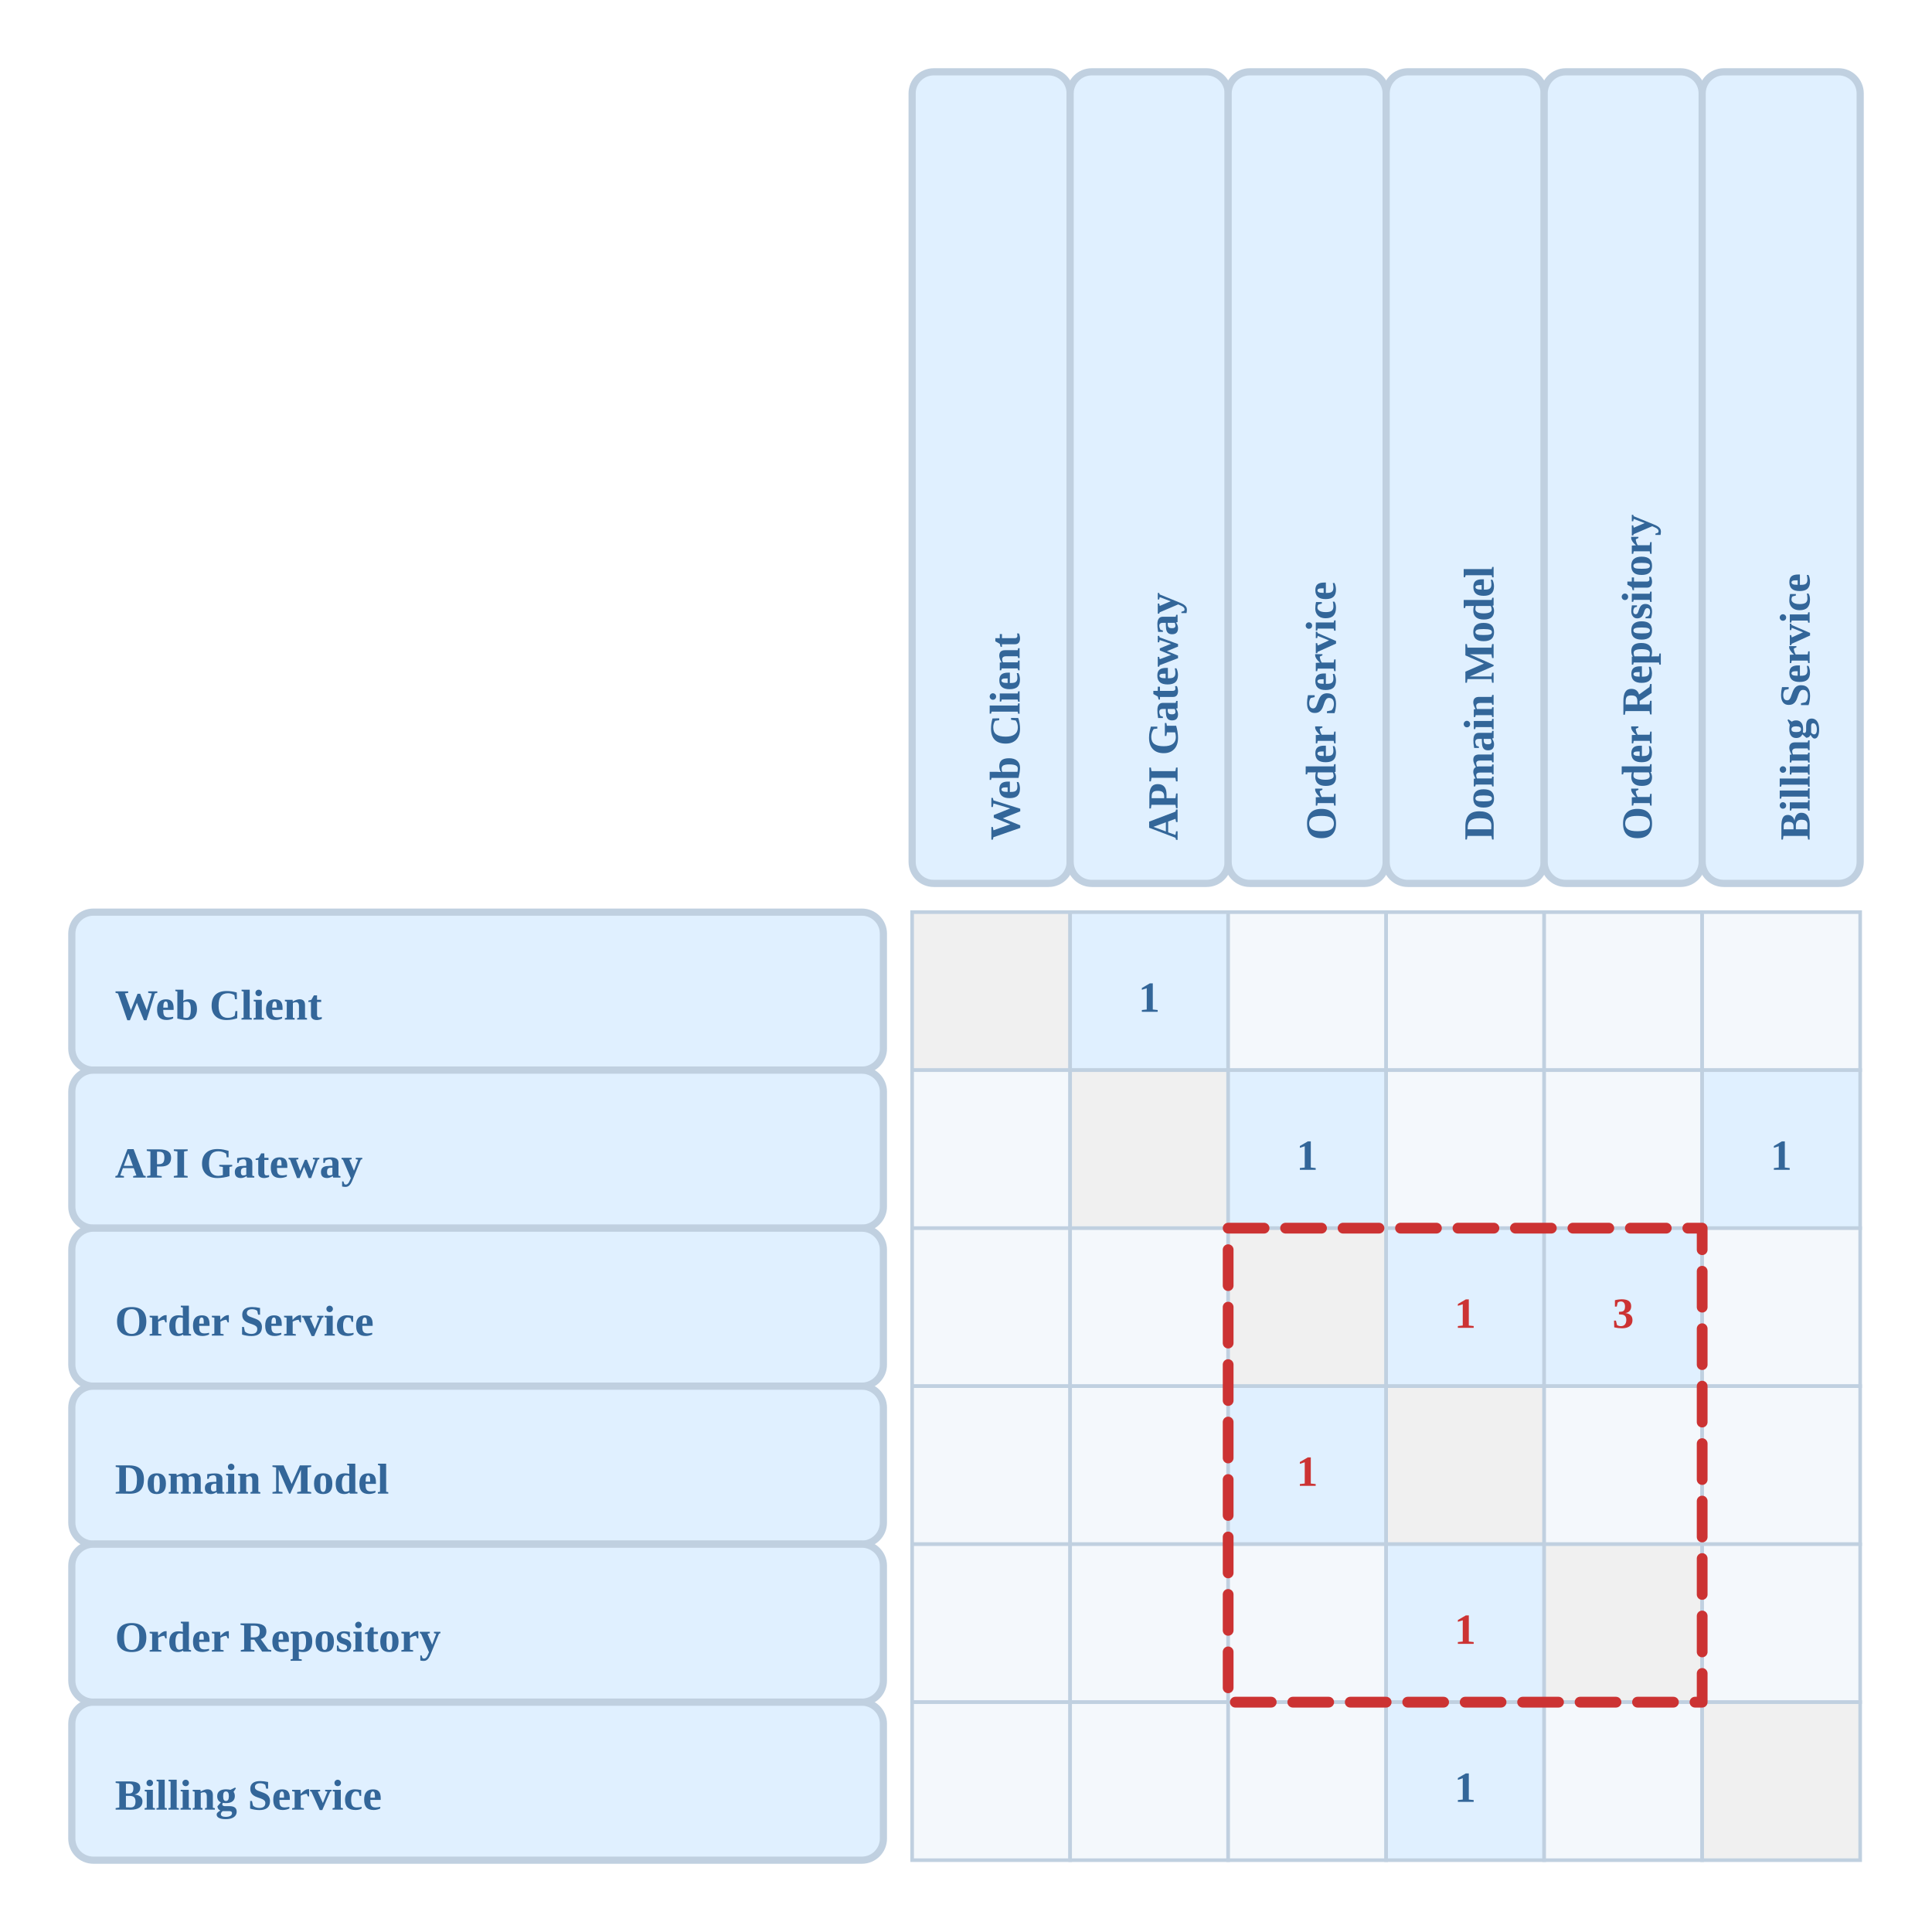
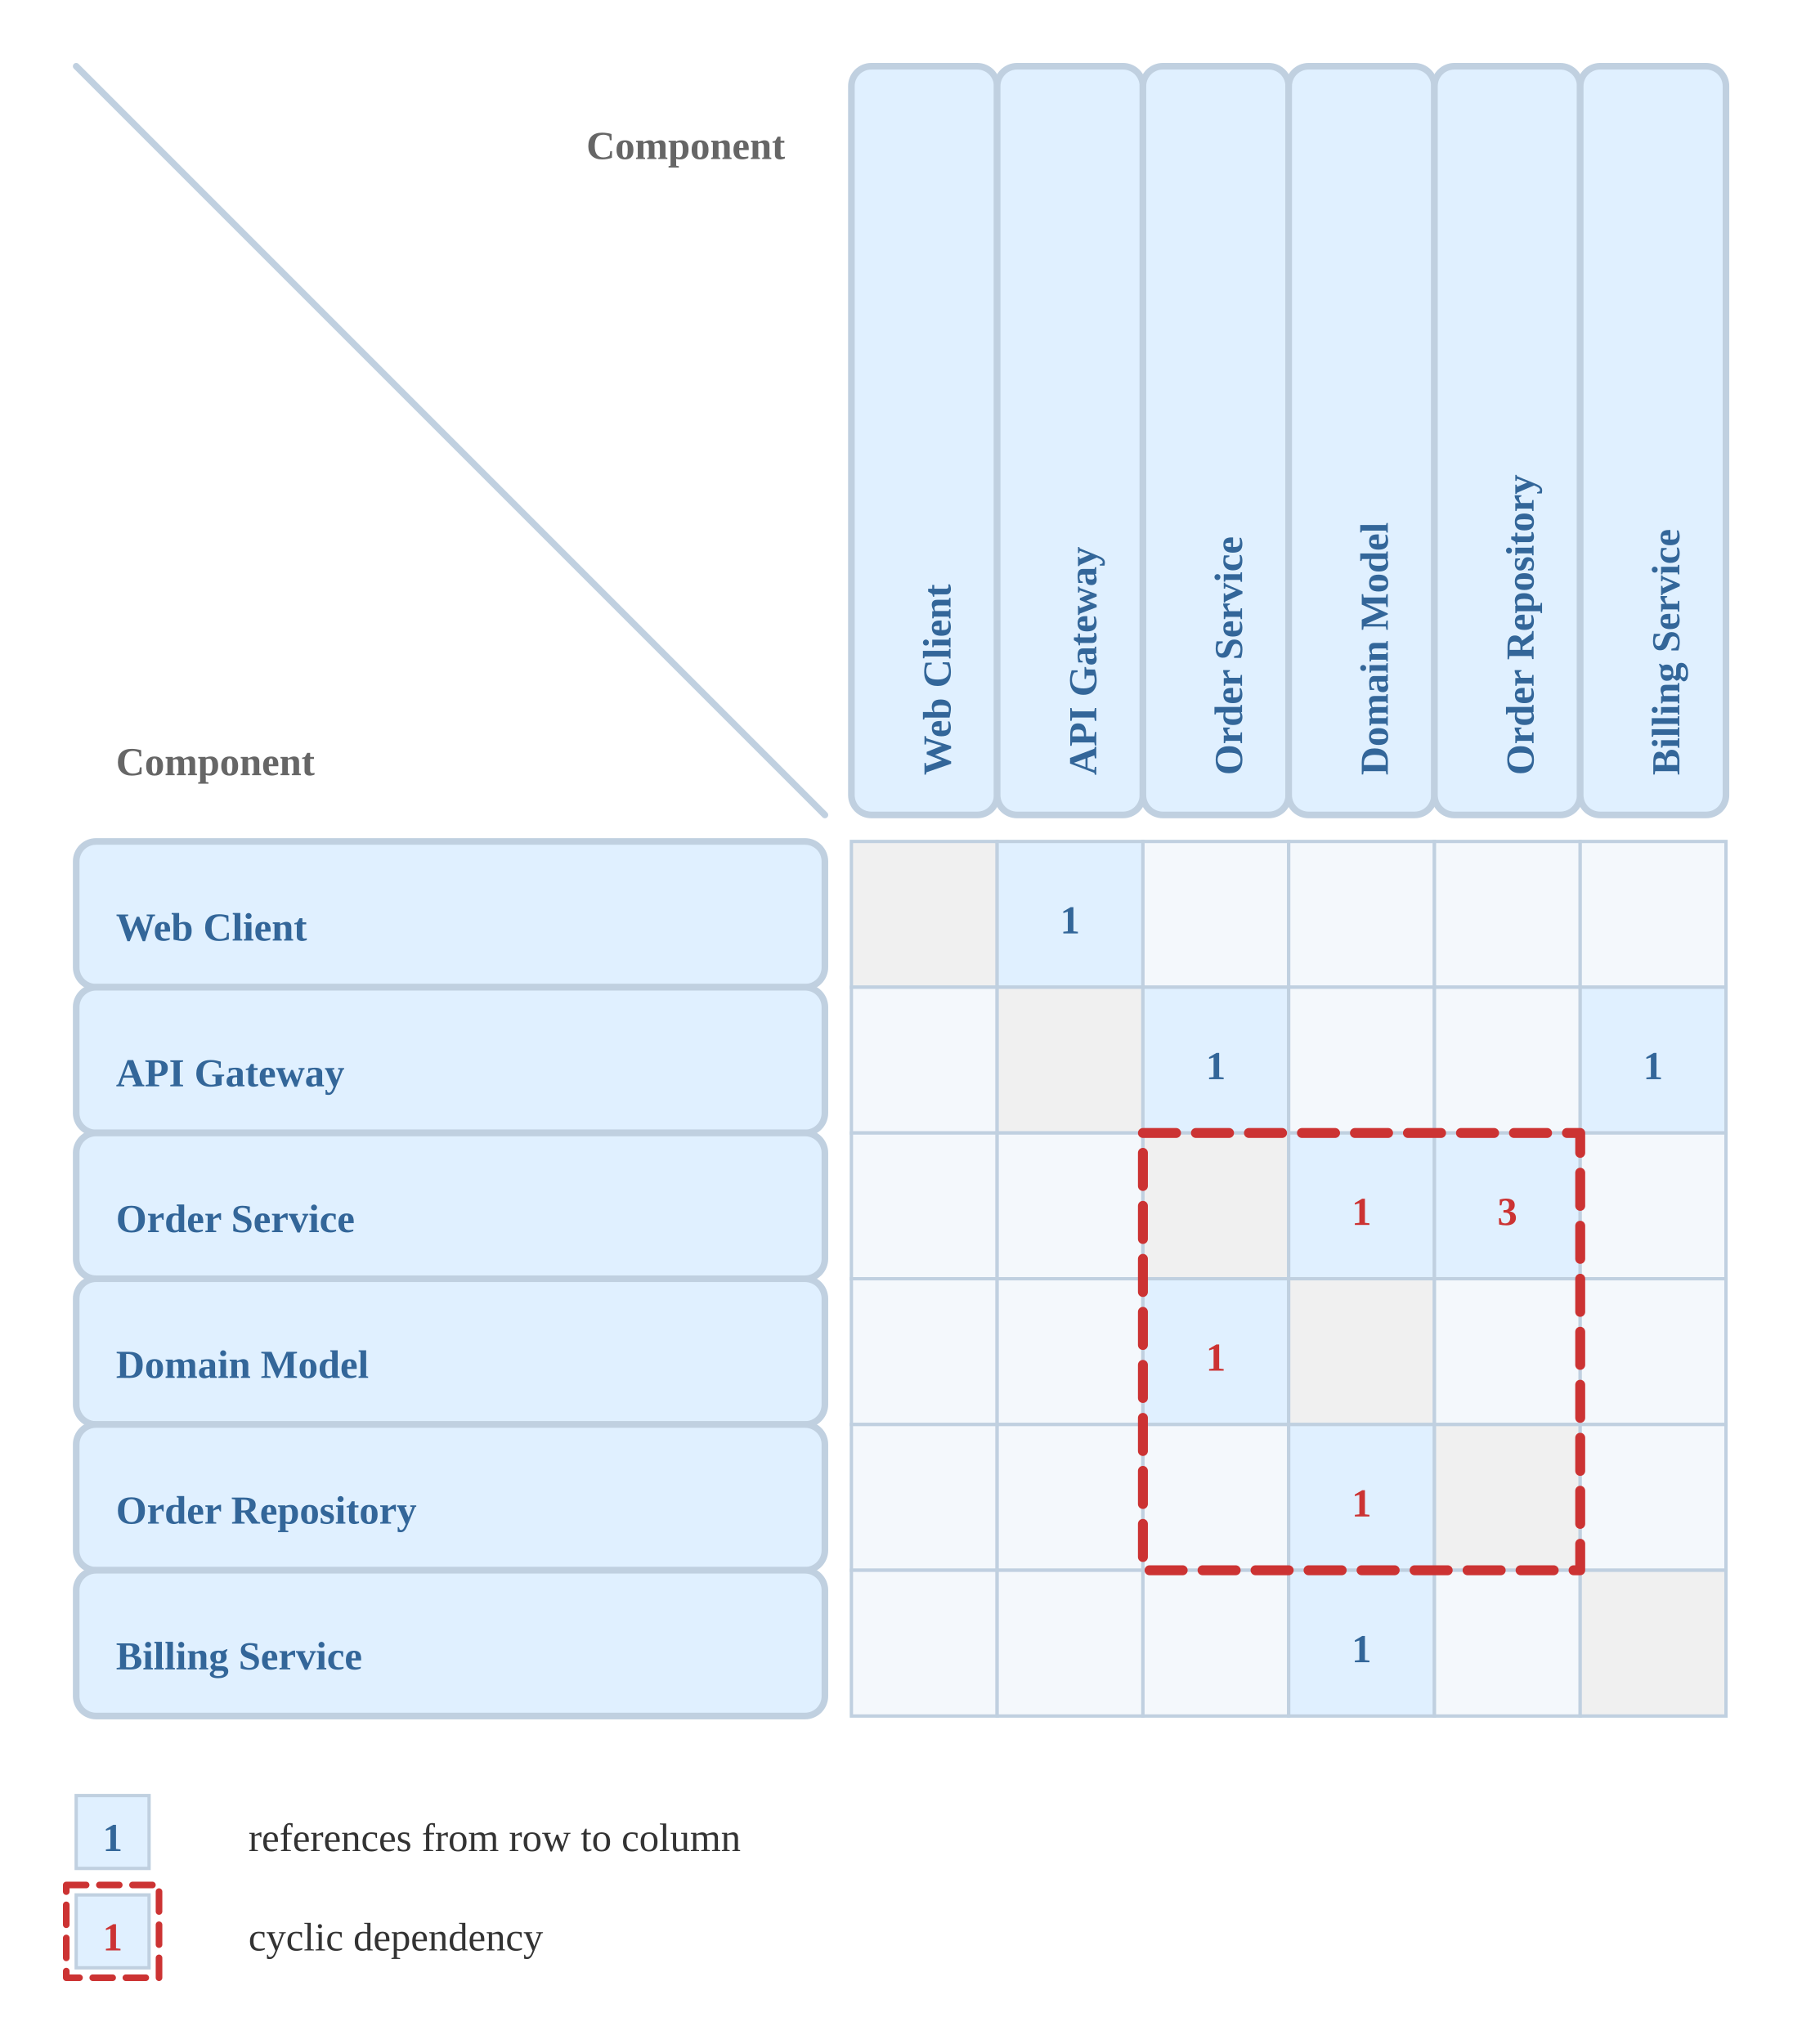
- <svg xmlns="http://www.w3.org/2000/svg" viewBox="20 20 538 538" width="538" height="538">
+ <svg xmlns="http://www.w3.org/2000/svg" viewBox="17 20 541 617" width="541" height="617">
  <defs>
    <style>
.gradia-3167da4d { fill: none; stroke: var(--gradia-color-edge-line, #999999); stroke-width: 3 }
.gradia-6c7500cd { fill: var(--gradia-color-edge-line, #999999) }
.gradia-613ab0f0 { fill: var(--gradia-color-node-regular-box, #e0f0ff); stroke: var(--gradia-color-node-regular-border, #c0d0e0); stroke-width: 2 }
.gradia-8f91fa3b { font-family: var(--gradia-font-family, 'Helvetica'), ui-sans-serif, -apple-system, Helvetica, Arial, sans-serif; font-size: var(--gradia-size-font-prop, 22px); font-weight: 600; fill: var(--gradia-color-node-regular-name, #336699) }
+ .gradia-bf100c36 { fill: none; stroke: var(--gradia-color-group-border, #c0d0e0); stroke-width: 2; stroke-linecap: round; stroke-linejoin: round }
+ .gradia-5f52a16d { font-family: var(--gradia-font-family, 'Helvetica'), ui-sans-serif, -apple-system, Helvetica, Arial, sans-serif; font-size: var(--gradia-size-font-type, 16px); font-weight: 600; fill: var(--gradia-color-container-name, #666666) }
+ .gradia-25a733d0 { font-family: var(--gradia-font-family, 'Helvetica'), ui-sans-serif, -apple-system, Helvetica, Arial, sans-serif; font-size: var(--gradia-size-font-type, 16px); font-weight: 600; text-anchor: end; fill: var(--gradia-color-container-name, #666666) }
.gradia-41dfb3e3 { fill: var(--gradia-color-node-ghost-box, #f0f0f0); stroke: var(--gradia-color-group-border, #c0d0e0); stroke-width: 1 }
.gradia-63bd54c1 { fill: var(--gradia-color-node-regular-box, #e0f0ff); stroke: var(--gradia-color-group-border, #c0d0e0); stroke-width: 1 }
.gradia-2b6fce7b { font-family: var(--gradia-font-family, 'Helvetica'), ui-sans-serif, -apple-system, Helvetica, Arial, sans-serif; font-size: var(--gradia-size-font-type, 16px); font-weight: 600; text-anchor: middle; fill: var(--gradia-color-node-regular-name, #336699) }
.gradia-30482995 { fill: var(--gradia-color-group-box, #f4f8fc); stroke: var(--gradia-color-group-border, #c0d0e0); stroke-width: 1 }
- .gradia-ff53af55 { font-family: var(--gradia-font-family, 'Helvetica'), ui-sans-serif, -apple-system, Helvetica, Arial, sans-serif; font-size: var(--gradia-size-font-type, 16px); font-weight: 600; text-anchor: middle; fill: var(--gradia-color-edge-violation, #cc3333) }
- .gradia-e9f6da97 { fill: none; stroke: var(--gradia-color-edge-violation, #cc3333); stroke-width: 3; stroke-linecap: round; stroke-linejoin: round }
+ .gradia-c900d481 { font-family: var(--gradia-font-family, 'Helvetica'), ui-sans-serif, -apple-system, Helvetica, Arial, sans-serif; font-size: var(--gradia-size-font-type, 16px); font-weight: 600; text-anchor: middle; fill: var(--gradia-color-mark-violation, #cc3333) }
+ .gradia-8f5f281a { fill: none; stroke: var(--gradia-color-mark-violation, #cc3333); stroke-width: 3; stroke-linecap: round; stroke-linejoin: round }
+ .gradia-3858115f { font-family: var(--gradia-font-family, 'Helvetica'), ui-sans-serif, -apple-system, Helvetica, Arial, sans-serif; font-size: var(--gradia-size-font-type, 16px); fill: var(--gradia-color-edge-name, #333333) }
+ .gradia-67ddb258 { fill: none; stroke: var(--gradia-color-mark-violation, #cc3333); stroke-width: 2; stroke-linecap: round; stroke-linejoin: round }
</style>
-     <marker id="gradia-a100e030b77f-arrow" viewBox="0 0 10 10" refX="9" refY="5" markerWidth="21" markerHeight="21" markerUnits="userSpaceOnUse" orient="auto-start-reverse">
+     <marker id="gradia-73435810fdc3-arrow" viewBox="0 0 10 10" refX="9" refY="5" markerWidth="21" markerHeight="21" markerUnits="userSpaceOnUse" orient="auto-start-reverse">
      <path d="M 0 1 L 9 5 L 0 9 z" class="gradia-6c7500cd" />
    </marker>
  </defs>
  <rect x="274" y="40" width="44" height="226" rx="6" class="gradia-613ab0f0" />
  <text x="303.92" y="254" transform="rotate(-90 303.92 254)" class="gradia-8f91fa3b">Web Client</text>
  <rect x="318" y="40" width="44" height="226" rx="6" class="gradia-613ab0f0" />
  <text x="347.92" y="254" transform="rotate(-90 347.92 254)" class="gradia-8f91fa3b">API Gateway</text>
  <rect x="362" y="40" width="44" height="226" rx="6" class="gradia-613ab0f0" />
  <text x="391.92" y="254" transform="rotate(-90 391.92 254)" class="gradia-8f91fa3b">Order Service</text>
  <rect x="406" y="40" width="44" height="226" rx="6" class="gradia-613ab0f0" />
  <text x="435.92" y="254" transform="rotate(-90 435.92 254)" class="gradia-8f91fa3b">Domain Model</text>
  <rect x="450" y="40" width="44" height="226" rx="6" class="gradia-613ab0f0" />
  <text x="479.92" y="254" transform="rotate(-90 479.92 254)" class="gradia-8f91fa3b">Order Repository</text>
  <rect x="494" y="40" width="44" height="226" rx="6" class="gradia-613ab0f0" />
  <text x="523.92" y="254" transform="rotate(-90 523.92 254)" class="gradia-8f91fa3b">Billing Service</text>
  <rect x="40" y="274" width="226" height="44" rx="6" class="gradia-613ab0f0" />
  <text x="52" y="303.92" class="gradia-8f91fa3b">Web Client</text>
  <rect x="40" y="318" width="226" height="44" rx="6" class="gradia-613ab0f0" />
  <text x="52" y="347.92" class="gradia-8f91fa3b">API Gateway</text>
  <rect x="40" y="362" width="226" height="44" rx="6" class="gradia-613ab0f0" />
  <text x="52" y="391.92" class="gradia-8f91fa3b">Order Service</text>
  <rect x="40" y="406" width="226" height="44" rx="6" class="gradia-613ab0f0" />
  <text x="52" y="435.92" class="gradia-8f91fa3b">Domain Model</text>
  <rect x="40" y="450" width="226" height="44" rx="6" class="gradia-613ab0f0" />
  <text x="52" y="479.92" class="gradia-8f91fa3b">Order Repository</text>
  <rect x="40" y="494" width="226" height="44" rx="6" class="gradia-613ab0f0" />
  <text x="52" y="523.92" class="gradia-8f91fa3b">Billing Service</text>
+   <path d="M 40 40 l 226 226" class="gradia-bf100c36" />
+   <text x="52" y="254" class="gradia-5f52a16d">Component</text>
+   <text x="254" y="68" class="gradia-25a733d0">Component</text>
  <rect x="274" y="274" width="44" height="44" rx="0" class="gradia-41dfb3e3" />
  <rect x="318" y="274" width="44" height="44" rx="0" class="gradia-63bd54c1" />
  <text x="340" y="301.76" class="gradia-2b6fce7b">1</text>
  <rect x="362" y="274" width="44" height="44" rx="0" class="gradia-30482995" />
  <rect x="406" y="274" width="44" height="44" rx="0" class="gradia-30482995" />
  <rect x="450" y="274" width="44" height="44" rx="0" class="gradia-30482995" />
  <rect x="494" y="274" width="44" height="44" rx="0" class="gradia-30482995" />
  <rect x="274" y="318" width="44" height="44" rx="0" class="gradia-30482995" />
  <rect x="318" y="318" width="44" height="44" rx="0" class="gradia-41dfb3e3" />
  <rect x="362" y="318" width="44" height="44" rx="0" class="gradia-63bd54c1" />
  <text x="384" y="345.76" class="gradia-2b6fce7b">1</text>
  <rect x="406" y="318" width="44" height="44" rx="0" class="gradia-30482995" />
  <rect x="450" y="318" width="44" height="44" rx="0" class="gradia-30482995" />
  <rect x="494" y="318" width="44" height="44" rx="0" class="gradia-63bd54c1" />
  <text x="516" y="345.76" class="gradia-2b6fce7b">1</text>
  <rect x="274" y="362" width="44" height="44" rx="0" class="gradia-30482995" />
  <rect x="318" y="362" width="44" height="44" rx="0" class="gradia-30482995" />
  <rect x="362" y="362" width="44" height="44" rx="0" class="gradia-41dfb3e3" />
  <rect x="406" y="362" width="44" height="44" rx="0" class="gradia-63bd54c1" />
-   <text x="428" y="389.76" class="gradia-ff53af55">1</text>
+   <text x="428" y="389.76" class="gradia-c900d481">1</text>
  <rect x="450" y="362" width="44" height="44" rx="0" class="gradia-63bd54c1" />
-   <text x="472" y="389.76" class="gradia-ff53af55">3</text>
+   <text x="472" y="389.76" class="gradia-c900d481">3</text>
  <rect x="494" y="362" width="44" height="44" rx="0" class="gradia-30482995" />
  <rect x="274" y="406" width="44" height="44" rx="0" class="gradia-30482995" />
  <rect x="318" y="406" width="44" height="44" rx="0" class="gradia-30482995" />
  <rect x="362" y="406" width="44" height="44" rx="0" class="gradia-63bd54c1" />
-   <text x="384" y="433.76" class="gradia-ff53af55">1</text>
+   <text x="384" y="433.76" class="gradia-c900d481">1</text>
  <rect x="406" y="406" width="44" height="44" rx="0" class="gradia-41dfb3e3" />
  <rect x="450" y="406" width="44" height="44" rx="0" class="gradia-30482995" />
  <rect x="494" y="406" width="44" height="44" rx="0" class="gradia-30482995" />
  <rect x="274" y="450" width="44" height="44" rx="0" class="gradia-30482995" />
  <rect x="318" y="450" width="44" height="44" rx="0" class="gradia-30482995" />
  <rect x="362" y="450" width="44" height="44" rx="0" class="gradia-30482995" />
  <rect x="406" y="450" width="44" height="44" rx="0" class="gradia-63bd54c1" />
-   <text x="428" y="477.76" class="gradia-ff53af55">1</text>
+   <text x="428" y="477.76" class="gradia-c900d481">1</text>
  <rect x="450" y="450" width="44" height="44" rx="0" class="gradia-41dfb3e3" />
  <rect x="494" y="450" width="44" height="44" rx="0" class="gradia-30482995" />
  <rect x="274" y="494" width="44" height="44" rx="0" class="gradia-30482995" />
  <rect x="318" y="494" width="44" height="44" rx="0" class="gradia-30482995" />
  <rect x="362" y="494" width="44" height="44" rx="0" class="gradia-30482995" />
  <rect x="406" y="494" width="44" height="44" rx="0" class="gradia-63bd54c1" />
  <text x="428" y="521.76" class="gradia-2b6fce7b">1</text>
  <rect x="450" y="494" width="44" height="44" rx="0" class="gradia-30482995" />
  <rect x="494" y="494" width="44" height="44" rx="0" class="gradia-41dfb3e3" />
-   <path d="M 362 362 h 132 v 132 h -132 z" class="gradia-e9f6da97" stroke-dasharray="10 6" />
+   <path d="M 362 362 h 132 v 132 h -132 z" class="gradia-8f5f281a" stroke-dasharray="10 6" />
+   <rect x="40" y="562" width="22" height="22" rx="0" class="gradia-63bd54c1" />
+   <text x="51" y="578.76" class="gradia-2b6fce7b">1</text>
+   <text x="92" y="578.76" class="gradia-3858115f">references from row to column</text>
+   <rect x="40" y="592" width="22" height="22" rx="0" class="gradia-63bd54c1" />
+   <text x="51" y="608.76" class="gradia-c900d481">1</text>
+   <path d="M 37 589 h 28 v 28 h -28 z" class="gradia-67ddb258" stroke-dasharray="6 4" />
+   <text x="92" y="608.76" class="gradia-3858115f">cyclic dependency</text>
</svg>
